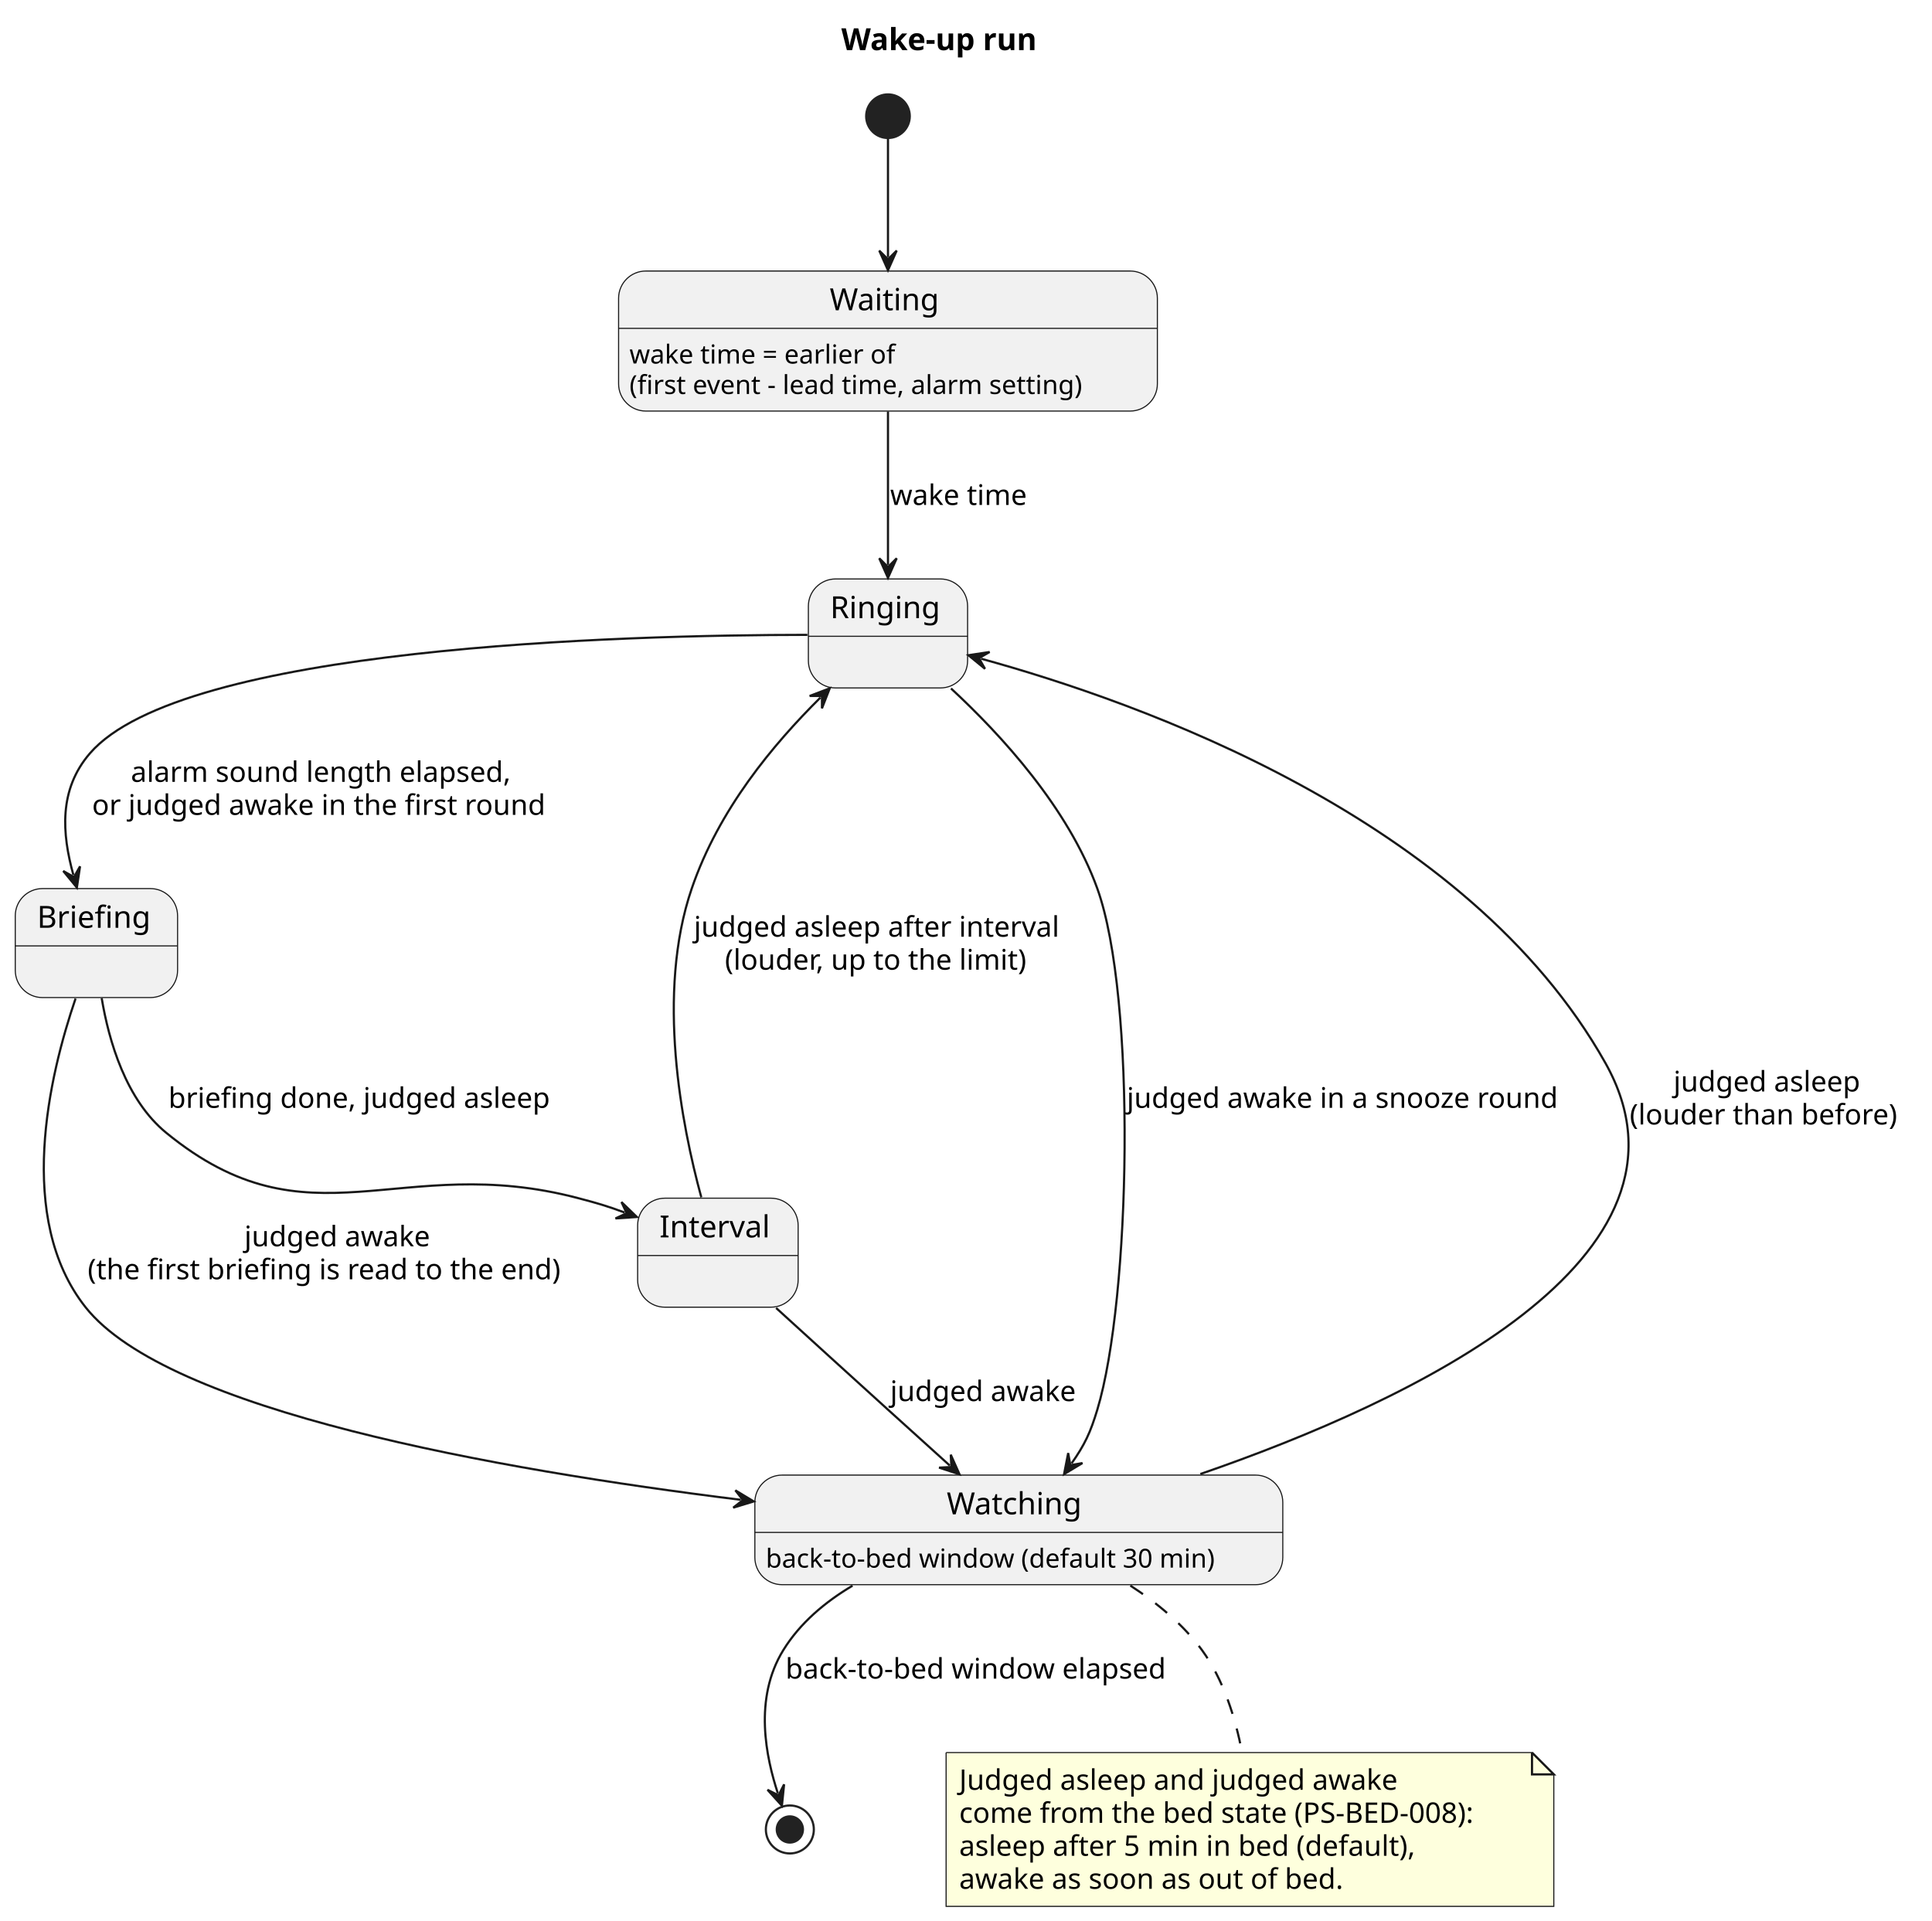
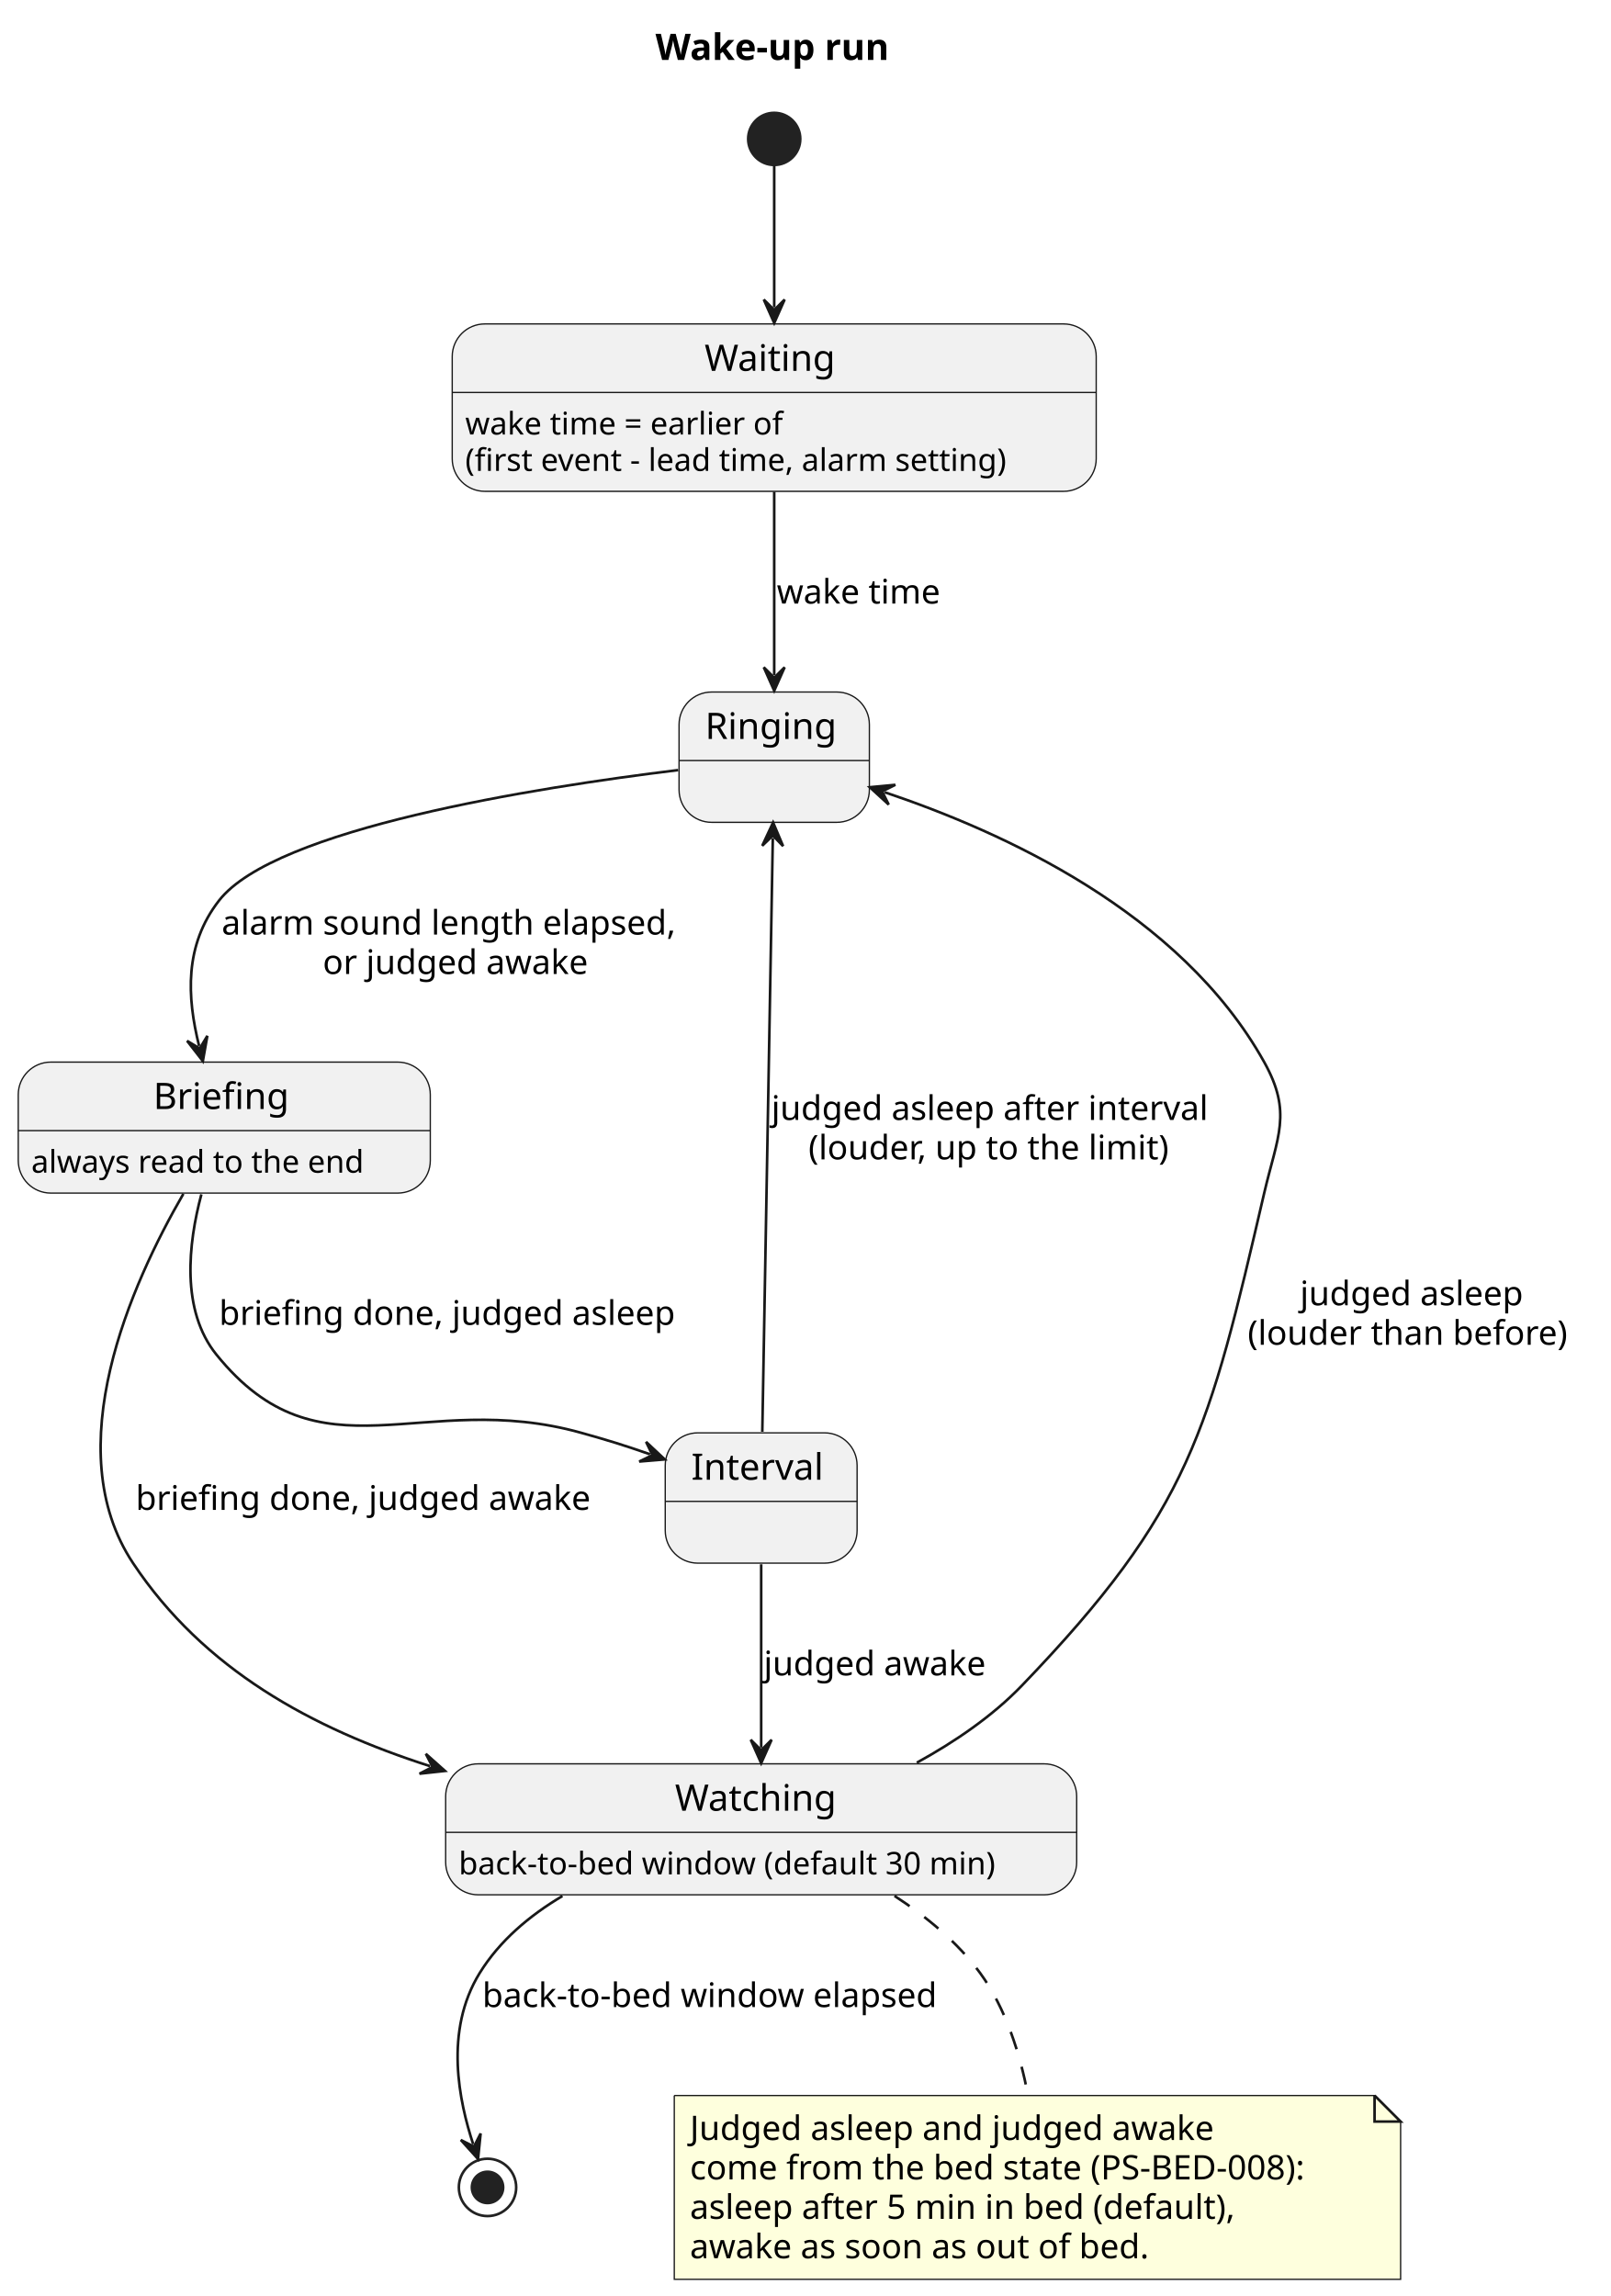
- <svg xmlns="http://www.w3.org/2000/svg" contentStyleType="text/css" data-diagram-type="STATE" height="881px" preserveAspectRatio="none" style="width:886px;height:881px;background:#FFFFFF;" version="1.1" viewBox="0 0 886 881" width="886px" zoomAndPan="magnify">
+ <svg xmlns="http://www.w3.org/2000/svg" contentStyleType="text/css" data-diagram-type="STATE" height="881px" preserveAspectRatio="none" style="width:618px;height:881px;background:#FFFFFF;" version="1.1" viewBox="0 0 618 881" width="618px" zoomAndPan="magnify">
  <defs />
  <g>
    <g class="title" data-source-line="1">
-       <text fill="#000000" font-family="sans-serif" font-size="14" font-weight="bold" lengthAdjust="spacing" textLength="101.206" x="385.823" y="22.995">Wake-up run</text>
+       <text fill="#000000" font-family="sans-serif" font-size="14" font-weight="bold" lengthAdjust="spacing" textLength="101.206" x="251.498" y="22.995">Wake-up run</text>
    </g>
-     <ellipse cx="407.22" cy="53.297" fill="#222222" rx="10" ry="10" style="stroke:#222222;stroke-width:1;" />
+     <ellipse cx="297.05" cy="53.297" fill="#222222" rx="10" ry="10" style="stroke:#222222;stroke-width:1;" />
    <g id="Waiting">
-       <rect fill="#F1F1F1" height="64.234" rx="12.5" ry="12.5" style="stroke:#181818;stroke-width:0.5;" width="247.086" x="283.68" y="124.297" />
-       <line style="stroke:#181818;stroke-width:0.5;" x1="283.68" x2="530.766" y1="150.594" y2="150.594" />
-       <text fill="#000000" font-family="sans-serif" font-size="14" lengthAdjust="spacing" textLength="53.45" x="380.498" y="142.292">Waiting</text>
-       <text fill="#000000" font-family="sans-serif" font-size="12" lengthAdjust="spacing" textLength="134.144" x="288.68" y="166.732">wake time = earlier of</text>
-       <text fill="#000000" font-family="sans-serif" font-size="12" lengthAdjust="spacing" textLength="227.086" x="288.68" y="180.701">(first event - lead time, alarm setting)</text>
+       <rect fill="#F1F1F1" height="64.234" rx="12.5" ry="12.5" style="stroke:#181818;stroke-width:0.5;" width="247.086" x="173.51" y="124.297" />
+       <line style="stroke:#181818;stroke-width:0.5;" x1="173.51" x2="420.596" y1="150.594" y2="150.594" />
+       <text fill="#000000" font-family="sans-serif" font-size="14" lengthAdjust="spacing" textLength="53.45" x="270.328" y="142.292">Waiting</text>
+       <text fill="#000000" font-family="sans-serif" font-size="12" lengthAdjust="spacing" textLength="134.144" x="178.51" y="166.732">wake time = earlier of</text>
+       <text fill="#000000" font-family="sans-serif" font-size="12" lengthAdjust="spacing" textLength="227.086" x="178.51" y="180.701">(first event - lead time, alarm setting)</text>
    </g>
    <g id="Ringing">
-       <rect fill="#F1F1F1" height="50" rx="12.5" ry="12.5" style="stroke:#181818;stroke-width:0.5;" width="73.026" x="370.71" y="265.527" />
-       <line style="stroke:#181818;stroke-width:0.5;" x1="370.71" x2="443.736" y1="291.824" y2="291.824" />
-       <text fill="#000000" font-family="sans-serif" font-size="14" lengthAdjust="spacing" textLength="53.026" x="380.71" y="283.522">Ringing</text>
+       <rect fill="#F1F1F1" height="50" rx="12.5" ry="12.5" style="stroke:#181818;stroke-width:0.5;" width="73.026" x="260.54" y="265.537" />
+       <line style="stroke:#181818;stroke-width:0.5;" x1="260.54" x2="333.566" y1="291.834" y2="291.834" />
+       <text fill="#000000" font-family="sans-serif" font-size="14" lengthAdjust="spacing" textLength="53.026" x="270.54" y="283.532">Ringing</text>
    </g>
    <g id="Briefing">
-       <rect fill="#F1F1F1" height="50" rx="12.5" ry="12.5" style="stroke:#181818;stroke-width:0.5;" width="74.441" x="7" y="407.527" />
-       <line style="stroke:#181818;stroke-width:0.5;" x1="7" x2="81.441" y1="433.824" y2="433.824" />
-       <text fill="#000000" font-family="sans-serif" font-size="14" lengthAdjust="spacing" textLength="54.441" x="17" y="425.522">Briefing</text>
+       <rect fill="#F1F1F1" height="50.266" rx="12.5" ry="12.5" style="stroke:#181818;stroke-width:0.5;" width="158.1" x="7" y="407.537" />
+       <line style="stroke:#181818;stroke-width:0.5;" x1="7" x2="165.1" y1="433.834" y2="433.834" />
+       <text fill="#000000" font-family="sans-serif" font-size="14" lengthAdjust="spacing" textLength="54.441" x="58.829" y="425.532">Briefing</text>
+       <text fill="#000000" font-family="sans-serif" font-size="12" lengthAdjust="spacing" textLength="138.1" x="12" y="449.972">always read to the end</text>
    </g>
    <g id="Interval">
-       <rect fill="#F1F1F1" height="50" rx="12.5" ry="12.5" style="stroke:#181818;stroke-width:0.5;" width="73.614" x="292.41" y="549.527" />
-       <line style="stroke:#181818;stroke-width:0.5;" x1="292.41" x2="366.024" y1="575.824" y2="575.824" />
-       <text fill="#000000" font-family="sans-serif" font-size="14" lengthAdjust="spacing" textLength="53.614" x="302.41" y="567.522">Interval</text>
+       <rect fill="#F1F1F1" height="50" rx="12.5" ry="12.5" style="stroke:#181818;stroke-width:0.5;" width="73.614" x="255.24" y="549.797" />
+       <line style="stroke:#181818;stroke-width:0.5;" x1="255.24" x2="328.854" y1="576.094" y2="576.094" />
+       <text fill="#000000" font-family="sans-serif" font-size="14" lengthAdjust="spacing" textLength="53.614" x="265.24" y="567.792">Interval</text>
    </g>
    <g id="Watching">
-       <rect fill="#F1F1F1" height="50.266" rx="12.5" ry="12.5" style="stroke:#181818;stroke-width:0.5;" width="242.111" x="346.17" y="676.527" />
-       <line style="stroke:#181818;stroke-width:0.5;" x1="346.17" x2="588.281" y1="702.824" y2="702.824" />
-       <text fill="#000000" font-family="sans-serif" font-size="14" lengthAdjust="spacing" textLength="66.131" x="434.16" y="694.522">Watching</text>
-       <text fill="#000000" font-family="sans-serif" font-size="12" lengthAdjust="spacing" textLength="222.111" x="351.17" y="718.962">back-to-bed window (default 30 min)</text>
+       <rect fill="#F1F1F1" height="50.266" rx="12.5" ry="12.5" style="stroke:#181818;stroke-width:0.5;" width="242.111" x="170.99" y="676.797" />
+       <line style="stroke:#181818;stroke-width:0.5;" x1="170.99" x2="413.101" y1="703.094" y2="703.094" />
+       <text fill="#000000" font-family="sans-serif" font-size="14" lengthAdjust="spacing" textLength="66.131" x="258.98" y="694.792">Watching</text>
+       <text fill="#000000" font-family="sans-serif" font-size="12" lengthAdjust="spacing" textLength="222.111" x="175.99" y="719.232">back-to-bed window (default 30 min)</text>
    </g>
-     <ellipse cx="362.22" cy="839.057" fill="none" rx="11" ry="11" style="stroke:#222222;stroke-width:1;" />
-     <ellipse cx="362.22" cy="839.057" fill="#222222" rx="6" ry="6" style="stroke:#222222;stroke-width:1;" />
+     <ellipse cx="187.05" cy="839.327" fill="none" rx="11" ry="11" style="stroke:#222222;stroke-width:1;" />
+     <ellipse cx="187.05" cy="839.327" fill="#222222" rx="6" ry="6" style="stroke:#222222;stroke-width:1;" />
    <g class="entity" data-entity="GMN2" data-source-line="18" data-uid="ent0003" id="entity_GMN2">
-       <path d="M433.88,803.797 L433.88,874.328 L712.563,874.328 L712.563,813.797 L702.563,803.797 L433.88,803.797" fill="#FEFFDD" style="stroke:#181818;stroke-width:0.5;" />
-       <path d="M702.563,803.797 L702.563,813.797 L712.563,813.797 L702.563,803.797" fill="#FEFFDD" style="stroke:#181818;stroke-width:1;" />
-       <text fill="#000000" font-family="sans-serif" font-size="13" lengthAdjust="spacing" textLength="215.109" x="439.88" y="820.864">Judged asleep and judged awake</text>
-       <text fill="#000000" font-family="sans-serif" font-size="13" lengthAdjust="spacing" textLength="257.683" x="439.88" y="835.997">come from the bed state (PS-BED-008):</text>
-       <text fill="#000000" font-family="sans-serif" font-size="13" lengthAdjust="spacing" textLength="227.532" x="439.88" y="851.129">asleep after 5 min in bed (default),</text>
-       <text fill="#000000" font-family="sans-serif" font-size="13" lengthAdjust="spacing" textLength="189.738" x="439.88" y="866.262">awake as soon as out of bed.</text>
+       <path d="M258.71,804.067 L258.71,874.598 L537.393,874.598 L537.393,814.067 L527.393,804.067 L258.71,804.067" fill="#FEFFDD" style="stroke:#181818;stroke-width:0.5;" />
+       <path d="M527.393,804.067 L527.393,814.067 L537.393,814.067 L527.393,804.067" fill="#FEFFDD" style="stroke:#181818;stroke-width:1;" />
+       <text fill="#000000" font-family="sans-serif" font-size="13" lengthAdjust="spacing" textLength="215.109" x="264.71" y="821.134">Judged asleep and judged awake</text>
+       <text fill="#000000" font-family="sans-serif" font-size="13" lengthAdjust="spacing" textLength="257.683" x="264.71" y="836.267">come from the bed state (PS-BED-008):</text>
+       <text fill="#000000" font-family="sans-serif" font-size="13" lengthAdjust="spacing" textLength="227.532" x="264.71" y="851.399">asleep after 5 min in bed (default),</text>
+       <text fill="#000000" font-family="sans-serif" font-size="13" lengthAdjust="spacing" textLength="189.738" x="264.71" y="866.532">awake as soon as out of bed.</text>
    </g>
    <g class="link" data-entity-1=".start." data-entity-2="Waiting" data-source-line="4" data-uid="lnk4" id="link_.start._Waiting">
-       <path d="M407.22,63.627 C407.22,77.217 407.22,97.107 407.22,117.937" fill="none" id="*start*-to-Waiting" style="stroke:#181818;stroke-width:1;" />
-       <polygon fill="#181818" points="407.22,123.937,411.22,114.937,407.22,118.937,403.22,114.937,407.22,123.937" style="stroke:#181818;stroke-width:1;" />
+       <path d="M297.05,63.627 C297.05,77.227 297.05,97.117 297.05,117.947" fill="none" id="*start*-to-Waiting" style="stroke:#181818;stroke-width:1;" />
+       <polygon fill="#181818" points="297.05,123.947,301.05,114.947,297.05,118.947,293.05,114.947,297.05,123.947" style="stroke:#181818;stroke-width:1;" />
    </g>
    <g class="link" data-entity-1="Waiting" data-entity-2="Ringing" data-source-line="6" data-uid="lnk6" id="link_Waiting_Ringing">
-       <path d="M407.22,188.727 C407.22,212.077 407.22,237.517 407.22,259.047" fill="none" id="Waiting-to-Ringing" style="stroke:#181818;stroke-width:1;" />
-       <polygon fill="#181818" points="407.22,265.047,411.22,256.047,407.22,260.047,403.22,256.047,407.22,265.047" style="stroke:#181818;stroke-width:1;" />
-       <text fill="#000000" font-family="sans-serif" font-size="13" lengthAdjust="spacing" textLength="67.628" x="408.22" y="231.594">wake time</text>
+       <path d="M297.05,188.727 C297.05,212.077 297.05,237.527 297.05,259.047" fill="none" id="Waiting-to-Ringing" style="stroke:#181818;stroke-width:1;" />
+       <polygon fill="#181818" points="297.05,265.047,301.05,256.047,297.05,260.047,293.05,256.047,297.05,265.047" style="stroke:#181818;stroke-width:1;" />
+       <text fill="#000000" font-family="sans-serif" font-size="13" lengthAdjust="spacing" textLength="67.628" x="298.05" y="231.604">wake time</text>
    </g>
    <g class="link" data-entity-1="Ringing" data-entity-2="Briefing" data-source-line="7" data-uid="lnk8" id="link_Ringing_Briefing">
-       <path d="M370.27,291.167 C285.98,291.217 83.51,296.547 41.22,345.527 C26.87,362.157 28.392,382.264 33.651,401.294" fill="none" id="Ringing-to-Briefing" style="stroke:#181818;stroke-width:1;" />
-       <polygon fill="#181818" points="35.25,407.077,36.708,397.337,33.918,402.258,28.997,399.468,35.25,407.077" style="stroke:#181818;stroke-width:1;" />
-       <text fill="#000000" font-family="sans-serif" font-size="13" lengthAdjust="spacing" textLength="185.828" x="60.009" y="358.594">alarm sound length elapsed,</text>
-       <text fill="#000000" font-family="sans-serif" font-size="13" lengthAdjust="spacing" textLength="221.406" x="42.22" y="373.727">or judged awake in the first round</text>
+       <path d="M260.2,295.487 C205.12,302.227 105.49,317.987 84.05,345.537 C70.64,362.767 71.74,382.532 76.39,401.342" fill="none" id="Ringing-to-Briefing" style="stroke:#181818;stroke-width:1;" />
+       <polygon fill="#181818" points="77.83,407.167,79.553,397.47,76.63,402.313,71.787,399.39,77.83,407.167" style="stroke:#181818;stroke-width:1;" />
+       <text fill="#000000" font-family="sans-serif" font-size="13" lengthAdjust="spacing" textLength="185.828" x="85.05" y="358.604">alarm sound length elapsed,</text>
+       <text fill="#000000" font-family="sans-serif" font-size="13" lengthAdjust="spacing" textLength="108.259" x="123.834" y="373.737">or judged awake</text>
    </g>
-     <g class="link" data-entity-1="Briefing" data-entity-2="Interval" data-source-line="8" data-uid="lnk10" id="link_Briefing_Interval">
-       <path d="M46.63,457.767 C49.92,477.467 57.73,504.397 76.22,519.527 C142.03,573.407 182.99,527.817 265.22,549.527 C274.06,551.867 277.737,552.901 286.437,556.091" fill="none" id="Briefing-to-Interval" style="stroke:#181818;stroke-width:1;" />
-       <polygon fill="#181818" points="292.07,558.157,284.997,551.303,287.376,556.436,282.243,558.814,292.07,558.157" style="stroke:#181818;stroke-width:1;" />
-       <text fill="#000000" font-family="sans-serif" font-size="13" lengthAdjust="spacing" textLength="186.062" x="77.22" y="508.094">briefing done, judged asleep</text>
+     <g class="link" data-entity-1="Briefing" data-entity-2="Interval" data-source-line="9" data-uid="lnk10" id="link_Briefing_Interval">
+       <path d="M77.26,458.297 C72.22,477.187 69.32,502.807 83.05,519.797 C123.06,569.287 161.77,532.647 223.05,549.797 C233.55,552.737 239.124,554.444 249.404,558.024" fill="none" id="Briefing-to-Interval" style="stroke:#181818;stroke-width:1;" />
+       <polygon fill="#181818" points="255.07,559.997,247.886,553.26,250.348,558.352,245.255,560.814,255.07,559.997" style="stroke:#181818;stroke-width:1;" />
+       <text fill="#000000" font-family="sans-serif" font-size="13" lengthAdjust="spacing" textLength="186.062" x="84.05" y="508.364">briefing done, judged asleep</text>
    </g>
-     <g class="link" data-entity-1="Interval" data-entity-2="Ringing" data-source-line="9" data-uid="lnk11" id="link_Interval_Ringing">
-       <path d="M321.61,549.127 C312.6,516.057 300.75,455.637 317.22,407.527 C329.69,371.117 354.504,341.526 376.254,319.916" fill="none" id="Interval-to-Ringing" style="stroke:#181818;stroke-width:1;" />
-       <polygon fill="#181818" points="380.51,315.687,371.306,319.193,376.963,319.211,376.945,324.868,380.51,315.687" style="stroke:#181818;stroke-width:1;" />
-       <text fill="#000000" font-family="sans-serif" font-size="13" lengthAdjust="spacing" textLength="180.147" x="318.22" y="429.594">judged asleep after interval</text>
-       <text fill="#000000" font-family="sans-serif" font-size="13" lengthAdjust="spacing" textLength="151.677" x="332.455" y="444.727">(louder, up to the limit)</text>
+     <g class="link" data-entity-1="Briefing" data-entity-2="Watching" data-source-line="10" data-uid="lnk12" id="link_Briefing_Watching">
+       <path d="M70.36,458.077 C50.43,492.497 21.92,555.987 51.05,599.797 C78.18,640.607 119.596,663.158 165.025,677.698" fill="none" id="Briefing-to-Watching" style="stroke:#181818;stroke-width:1;" />
+       <polygon fill="#181818" points="170.74,679.527,163.388,672.974,165.978,678.003,160.949,680.593,170.74,679.527" style="stroke:#181818;stroke-width:1;" />
+       <text fill="#000000" font-family="sans-serif" font-size="13" lengthAdjust="spacing" textLength="185.555" x="52.05" y="579.364">briefing done, judged awake</text>
    </g>
-     <g class="link" data-entity-1="Briefing" data-entity-2="Watching" data-source-line="10" data-uid="lnk13" id="link_Briefing_Watching">
-       <path d="M34.65,457.977 C22.57,493.297 7.02,558.827 39.22,599.527 C76.88,647.127 226.916,673.878 339.716,687.868" fill="none" id="Briefing-to-Watching" style="stroke:#181818;stroke-width:1;" />
-       <polygon fill="#181818" points="345.67,688.607,337.231,683.53,340.708,687.991,336.246,691.469,345.67,688.607" style="stroke:#181818;stroke-width:1;" />
-       <text fill="#000000" font-family="sans-serif" font-size="13" lengthAdjust="spacing" textLength="90.829" x="112.063" y="571.594">judged awake</text>
-       <text fill="#000000" font-family="sans-serif" font-size="13" lengthAdjust="spacing" textLength="234.514" x="40.22" y="586.727">(the first briefing is read to the end)</text>
+     <g class="link" data-entity-1="Interval" data-entity-2="Ringing" data-source-line="11" data-uid="lnk13" id="link_Interval_Ringing">
+       <path d="M292.48,549.397 C293.43,495.887 295.574,374.796 296.514,321.596" fill="none" id="Interval-to-Ringing" style="stroke:#181818;stroke-width:1;" />
+       <polygon fill="#181818" points="296.62,315.597,292.462,324.525,296.532,320.596,300.46,324.666,296.62,315.597" style="stroke:#181818;stroke-width:1;" />
+       <text fill="#000000" font-family="sans-serif" font-size="13" lengthAdjust="spacing" textLength="180.147" x="295.96" y="429.734">judged asleep after interval</text>
+       <text fill="#000000" font-family="sans-serif" font-size="13" lengthAdjust="spacing" textLength="151.677" x="310.195" y="444.867">(louder, up to the limit)</text>
    </g>
-     <g class="link" data-entity-1="Ringing" data-entity-2="Watching" data-source-line="11" data-uid="lnk14" id="link_Ringing_Watching">
-       <path d="M436.13,315.747 C459.26,337.157 489.93,370.637 503.22,407.527 C521.22,457.497 518.58,595.687 503.22,646.527 C500.05,657.007 497.565,662.404 491.415,671.174" fill="none" id="Ringing-to-Watching" style="stroke:#181818;stroke-width:1;" />
-       <polygon fill="#181818" points="487.97,676.087,496.412,671.015,490.841,671.993,489.862,666.422,487.97,676.087" style="stroke:#181818;stroke-width:1;" />
-       <text fill="#000000" font-family="sans-serif" font-size="13" lengthAdjust="spacing" textLength="210.945" x="516.74" y="508.094">judged awake in a snooze round</text>
+     <g class="link" data-entity-1="Interval" data-entity-2="Watching" data-source-line="12" data-uid="lnk14" id="link_Interval_Watching">
+       <path d="M292.05,600.227 C292.05,622.277 292.05,648.537 292.05,670.567" fill="none" id="Interval-to-Watching" style="stroke:#181818;stroke-width:1;" />
+       <polygon fill="#181818" points="292.05,676.567,296.05,667.567,292.05,671.567,288.05,667.567,292.05,676.567" style="stroke:#181818;stroke-width:1;" />
+       <text fill="#000000" font-family="sans-serif" font-size="13" lengthAdjust="spacing" textLength="90.829" x="293.05" y="642.864">judged awake</text>
    </g>
-     <g class="link" data-entity-1="Watching" data-entity-2="Ringing" data-source-line="14" data-uid="lnk16" id="link_Watching_Ringing">
-       <path d="M550.47,676.037 C646.92,642.757 786.55,577.147 736.22,487.527 C672.9,374.777 521.666,321.806 449.886,302.096" fill="none" id="Watching-to-Ringing" style="stroke:#181818;stroke-width:1;" />
-       <polygon fill="#181818" points="444.1,300.507,451.72,306.747,448.921,301.831,453.838,299.033,444.1,300.507" style="stroke:#181818;stroke-width:1;" />
-       <text fill="#000000" font-family="sans-serif" font-size="13" lengthAdjust="spacing" textLength="91.336" x="767.448" y="500.594">judged asleep</text>
-       <text fill="#000000" font-family="sans-serif" font-size="13" lengthAdjust="spacing" textLength="131.473" x="747.38" y="515.727">(louder than before)</text>
+     <g class="link" data-entity-1="Watching" data-entity-2="Ringing" data-source-line="14" data-uid="lnk15" id="link_Watching_Ringing">
+       <path d="M351.77,676.357 C366.19,668.447 380.69,658.607 392.05,646.797 C456.95,579.327 463.83,548.987 485.05,457.797 C490.11,436.037 495.94,427.047 485.05,407.537 C452.81,349.767 384.347,319.089 339.407,303.979" fill="none" id="Watching-to-Ringing" style="stroke:#181818;stroke-width:1;" />
+       <polygon fill="#181818" points="333.72,302.067,340.976,308.727,338.459,303.66,343.526,301.144,333.72,302.067" style="stroke:#181818;stroke-width:1;" />
+       <text fill="#000000" font-family="sans-serif" font-size="13" lengthAdjust="spacing" textLength="91.336" x="498.798" y="500.864">judged asleep</text>
+       <text fill="#000000" font-family="sans-serif" font-size="13" lengthAdjust="spacing" textLength="131.473" x="478.73" y="515.997">(louder than before)</text>
    </g>
-     <g class="link" data-entity-1="Interval" data-entity-2="Watching" data-source-line="12" data-uid="lnk15" id="link_Interval_Watching">
-       <path d="M355.91,599.877 C370.96,613.597 390.12,631.037 407.22,646.527 C417.93,656.237 425.272,662.881 435.562,672.151" fill="none" id="Interval-to-Watching" style="stroke:#181818;stroke-width:1;" />
-       <polygon fill="#181818" points="440.02,676.167,436.011,667.171,436.305,672.82,430.656,673.115,440.02,676.167" style="stroke:#181818;stroke-width:1;" />
-       <text fill="#000000" font-family="sans-serif" font-size="13" lengthAdjust="spacing" textLength="90.829" x="408.22" y="642.594">judged awake</text>
-     </g>
-     <g class="link" data-entity-1="Watching" data-entity-2=".end." data-source-line="15" data-uid="lnk18" id="link_Watching_.end.">
-       <path d="M390.97,727.247 C378.34,734.737 366.88,744.397 359.22,756.797 C345.43,779.137 351.393,806.215 356.713,822.465" fill="none" id="Watching-to-*end*" style="stroke:#181818;stroke-width:1;" />
-       <polygon fill="#181818" points="358.58,828.167,359.581,818.369,357.024,823.415,351.978,820.858,358.58,828.167" style="stroke:#181818;stroke-width:1;" />
-       <text fill="#000000" font-family="sans-serif" font-size="13" lengthAdjust="spacing" textLength="186.266" x="360.22" y="769.864">back-to-bed window elapsed</text>
+     <g class="link" data-entity-1="Watching" data-entity-2=".end." data-source-line="15" data-uid="lnk17" id="link_Watching_.end.">
+       <path d="M215.8,727.517 C203.17,735.007 191.71,744.667 184.05,757.067 C170.26,779.407 176.223,806.485 181.543,822.735" fill="none" id="Watching-to-*end*" style="stroke:#181818;stroke-width:1;" />
+       <polygon fill="#181818" points="183.41,828.437,184.411,818.639,181.854,823.685,176.808,821.128,183.41,828.437" style="stroke:#181818;stroke-width:1;" />
+       <text fill="#000000" font-family="sans-serif" font-size="13" lengthAdjust="spacing" textLength="186.266" x="185.05" y="770.134">back-to-bed window elapsed</text>
    </g>
    <g class="link" data-entity-1="Watching" data-entity-2="GMN2" data-source-line="18" data-uid="lnk4" id="link_Watching_GMN2">
-       <path d="M518.37,727.207 C530.62,735.157 542.62,745.027 551.22,756.797 C561.14,770.367 566.59,788.137 569.58,803.607" fill="none" id="Watching-GMN2" style="stroke:#181818;stroke-width:1;stroke-dasharray:7,7;" />
+       <path d="M343.2,727.477 C355.45,735.427 367.45,745.297 376.05,757.067 C385.97,770.637 391.42,788.407 394.41,803.877" fill="none" id="Watching-GMN2" style="stroke:#181818;stroke-width:1;stroke-dasharray:7,7;" />
    </g>
  </g>
</svg>
